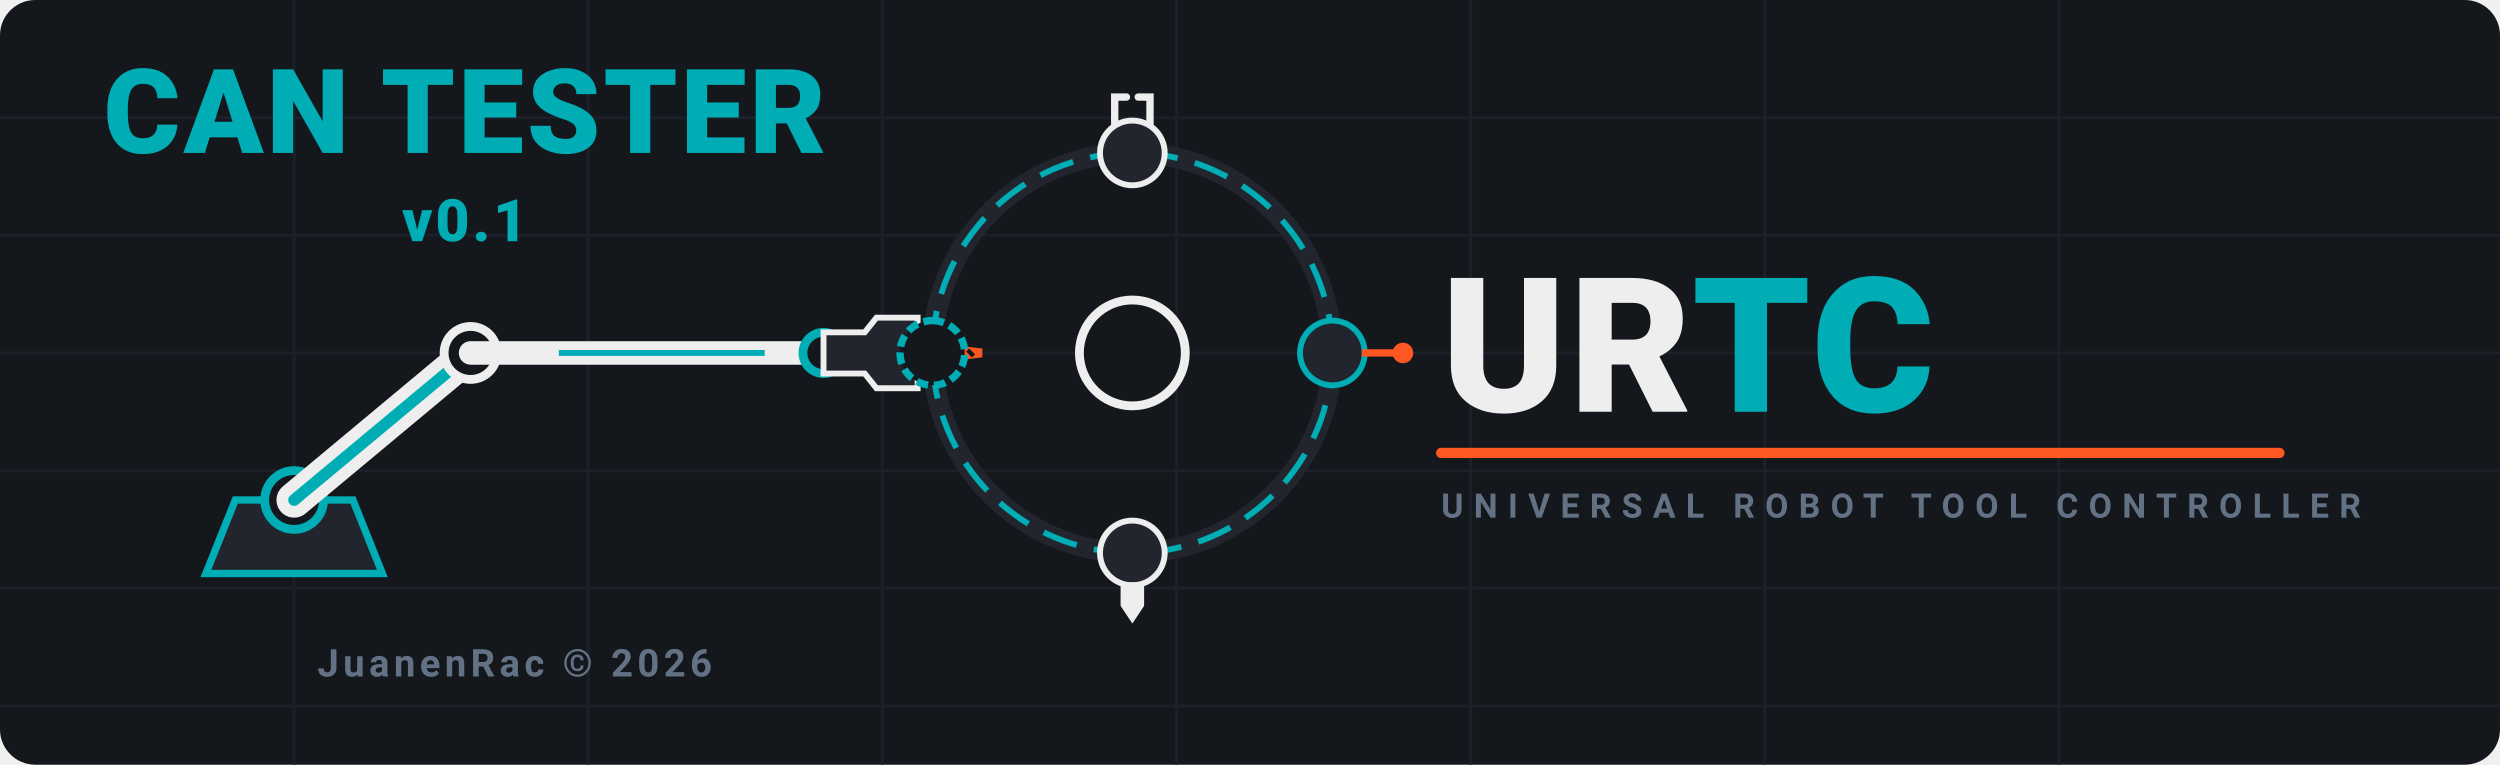
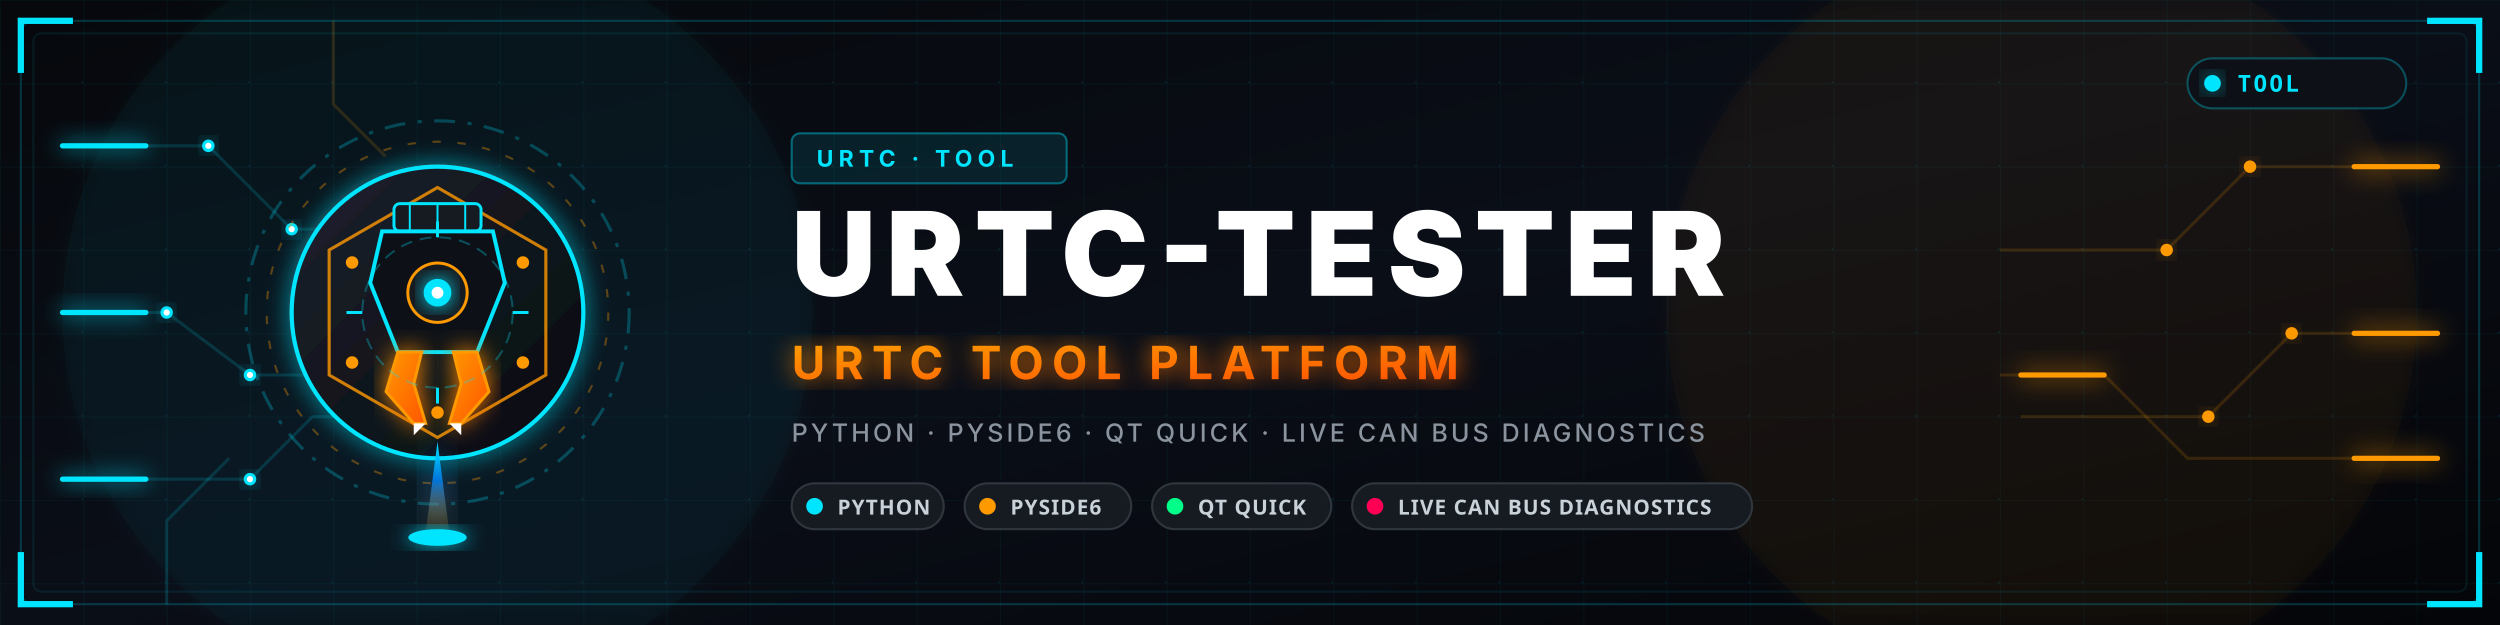
- <svg xmlns="http://www.w3.org/2000/svg" viewBox="0 0 850 260" width="100%" height="100%">
-   <rect width="100%" height="100%" fill="#14171C" rx="12" />
-   <g stroke="#1C2029" stroke-width="1">
-     <path d="M 0,40 L 850,40 M 0,80 L 850,80 M 0,120 L 850,120 M 0,160 L 850,160 M 0,200 L 850,200 M 0,240 L 850,240" />
-     <path d="M 100,0 L 100,260 M 200,0 L 200,260 M 300,0 L 300,260 M 400,0 L 400,260 M 500,0 L 500,260 M 600,0 L 600,260 M 700,0 L 700,260" />
-   </g>
-   <g transform="translate(40, 35)">
-     <g transform="translate(10, 0)">
-       <path d="M 20,160 L 80,160 L 70,135 L 30,135 Z" fill="#22252D" stroke="#00ADB5" stroke-width="2.5" />
-       <circle cx="50" cy="135" r="10" fill="#14171C" stroke="#00ADB5" stroke-width="3" />
-       <path d="M 50,135 L 110,85" stroke="#EEEEEE" stroke-width="12" stroke-linecap="round" />
-       <path d="M 50,135 L 110,85" stroke="#00ADB5" stroke-width="4" stroke-linecap="round" />
-       <circle cx="110" cy="85" r="9" fill="#14171C" stroke="#EEEEEE" stroke-width="3" />
-       <path d="M 110,85 L 230,85" stroke="#EEEEEE" stroke-width="8" stroke-linecap="round" />
-       <path d="M 140,85 L 210,85" stroke="#00ADB5" stroke-width="2" />
-       <circle cx="230" cy="85" r="7" fill="#14171C" stroke="#00ADB5" stroke-width="3" />
-       <g transform="translate(230, 85)">
-         <path d="M 0,-7 L 14,-7 L 18,-12 L 32,-12 L 32,12 L 18,12 L 14,7 L 0,7 Z" fill="#22252D" stroke="#EEEEEE" stroke-width="2" />
-         <path d="M 32,-4 L 54,-1.5 L 54,1.5 L 32,4 Z" fill="#FF5722" />
-         <path d="M 37,-3 L 40,3 M 43,-2 L 46,2 M 49,-1 L 51,1" stroke="#14171C" stroke-width="1.5" />
+ <svg xmlns="http://www.w3.org/2000/svg" viewBox="0 0 1200 300" width="100%" height="100%">
+   <defs>
+     <linearGradient id="bgGlow" x1="0%" y1="0%" x2="100%" y2="100%">
+       <stop offset="0%" stop-color="#06080C" />
+       <stop offset="50%" stop-color="#0A0E17" />
+       <stop offset="100%" stop-color="#040508" />
+     </linearGradient>
+     <linearGradient id="cyanGlow" x1="0%" y1="0%" x2="100%" y2="0%">
+       <stop offset="0%" stop-color="#00E5FF" stop-opacity="0.9" />
+       <stop offset="100%" stop-color="#0088FF" stop-opacity="0.9" />
+     </linearGradient>
+     <linearGradient id="goldGlow" x1="0%" y1="0%" x2="100%" y2="100%">
+       <stop offset="0%" stop-color="#FF9900" />
+       <stop offset="100%" stop-color="#FF5500" />
+     </linearGradient>
+     <linearGradient id="canBeam" x1="0%" y1="0%" x2="0%" y2="100%">
+       <stop offset="0%" stop-color="#00E5FF" stop-opacity="1" />
+       <stop offset="40%" stop-color="#0088FF" stop-opacity="0.8" />
+       <stop offset="100%" stop-color="#FF9900" stop-opacity="0" />
+     </linearGradient>
+     <linearGradient id="metalGradient" x1="0%" y1="0%" x2="100%" y2="100%">
+       <stop offset="0%" stop-color="#1F2430" />
+       <stop offset="50%" stop-color="#11151C" />
+       <stop offset="100%" stop-color="#0A0D12" />
+     </linearGradient>
+     <filter id="glowCyan" x="-30%" y="-30%" width="160%" height="160%">
+       <feGaussianBlur stdDeviation="5" result="blur" />
+       <feMerge>
+         <feMergeNode in="blur" />
+         <feMergeNode in="SourceGraphic" />
+       </feMerge>
+     </filter>
+     <filter id="glowGold" x="-30%" y="-30%" width="160%" height="160%">
+       <feGaussianBlur stdDeviation="6" result="blur" />
+       <feMerge>
+         <feMergeNode in="blur" />
+         <feMergeNode in="SourceGraphic" />
+       </feMerge>
+     </filter>
+     <filter id="glowBeam" x="-30%" y="-30%" width="160%" height="160%">
+       <feGaussianBlur stdDeviation="8" result="blur" />
+       <feMerge>
+         <feMergeNode in="blur" />
+         <feMergeNode in="SourceGraphic" />
+       </feMerge>
+     </filter>
+     <pattern id="cyberGrid" width="40" height="40" patternUnits="userSpaceOnUse">
+       <path d="M 40 0 L 0 0 0 40" fill="none" stroke="#00E5FF" stroke-opacity="0.04" stroke-width="1" />
+       <circle cx="40" cy="40" r="1" fill="#00E5FF" fill-opacity="0.1" />
+     </pattern>
+     <g id="pcbNode">
+       <circle cx="0" cy="0" r="3" fill="#00E5FF" filter="url(#glowCyan)" />
+       <circle cx="0" cy="0" r="1.5" fill="#FFFFFF" />
+     </g>
+   </defs>
+   <rect width="1200" height="300" fill="url(#bgGlow)" />
+   <rect width="1200" height="300" fill="url(#cyberGrid)" />
+   <circle cx="210" cy="150" r="180" fill="#00E5FF" fill-opacity="0.03" filter="url(#glowCyan)">
+     <animate attributeName="fill-opacity" values="0.02;0.05;0.02" dur="6s" repeatCount="indefinite" />
+   </circle>
+   <circle cx="980" cy="150" r="180" fill="#FF9900" fill-opacity="0.03" filter="url(#glowGold)">
+     <animate attributeName="fill-opacity" values="0.02;0.05;0.02" dur="6s" repeatCount="indefinite" />
+   </circle>
+   <rect x="10" y="10" width="1180" height="280" fill="none" stroke="#00E5FF" stroke-opacity="0.2" stroke-width="1" rx="6" />
+   <rect x="16" y="16" width="1168" height="268" fill="none" stroke="#00E5FF" stroke-opacity="0.08" stroke-width="1" rx="4" />
+   <path d="M 10 35 L 10 10 L 35 10" fill="none" stroke="#00E5FF" stroke-width="3">
+     <animate attributeName="stroke-opacity" values="0.6;1;0.6" dur="3s" repeatCount="indefinite" />
+   </path>
+   <path d="M 1190 35 L 1190 10 L 1165 10" fill="none" stroke="#00E5FF" stroke-width="3">
+     <animate attributeName="stroke-opacity" values="0.6;1;0.6" dur="3s" repeatCount="indefinite" />
+   </path>
+   <path d="M 10 265 L 10 290 L 35 290" fill="none" stroke="#00E5FF" stroke-width="3">
+     <animate attributeName="stroke-opacity" values="0.6;1;0.6" dur="3s" repeatCount="indefinite" />
+   </path>
+   <path d="M 1190 265 L 1190 290 L 1165 290" fill="none" stroke="#00E5FF" stroke-width="3">
+     <animate attributeName="stroke-opacity" values="0.6;1;0.6" dur="3s" repeatCount="indefinite" />
+   </path>
+   <g stroke="#00E5FF" stroke-opacity="0.15" stroke-width="1.5" fill="none">
+     <path d="M 30 70 L 100 70 L 140 110 L 180 110" />
+     <path d="M 30 150 L 80 150 L 120 180 L 160 180" />
+     <path d="M 30 230 L 120 230 L 150 200 L 175 200" />
+     <path d="M 80 290 L 80 250 L 110 220" />
+     <path d="M 160 10 L 160 50 L 185 75" stroke="#FF9900" stroke-opacity="0.15" />
+   </g>
+   <g fill="none" stroke-linecap="round" stroke-linejoin="round">
+     <path d="M 30 70 L 100 70 L 140 110 L 180 110" stroke="#00E5FF" stroke-width="2.5" stroke-dasharray="40, 200" filter="url(#glowCyan)">
+       <animate attributeName="stroke-dashoffset" values="240;0" dur="3s" repeatCount="indefinite" />
+     </path>
+     <path d="M 30 150 L 80 150 L 120 180 L 160 180" stroke="#00E5FF" stroke-width="2.5" stroke-dasharray="40, 180" filter="url(#glowCyan)">
+       <animate attributeName="stroke-dashoffset" values="220;0" dur="3.5s" repeatCount="indefinite" />
+     </path>
+     <path d="M 30 230 L 120 230 L 150 200 L 175 200" stroke="#00E5FF" stroke-width="2.5" stroke-dasharray="40, 190" filter="url(#glowCyan)">
+       <animate attributeName="stroke-dashoffset" values="230;0" dur="3.2s" repeatCount="indefinite" />
+     </path>
+   </g>
+   <use href="#pcbNode" x="100" y="70" />
+   <use href="#pcbNode" x="140" y="110" />
+   <use href="#pcbNode" x="80" y="150" />
+   <use href="#pcbNode" x="120" y="180" />
+   <use href="#pcbNode" x="120" y="230" />
+   <g stroke="#FF9900" stroke-opacity="0.15" stroke-width="1.5" fill="none">
+     <path d="M 1170 80 L 1080 80 L 1040 120 L 960 120" />
+     <path d="M 1170 160 L 1100 160 L 1060 200 L 970 200" />
+     <path d="M 1170 220 L 1050 220 L 1010 180 M 1010 180 L 960 180" />
+   </g>
+   <g fill="none" stroke-linecap="round" stroke-linejoin="round">
+     <path d="M 1170 80 L 1080 80 L 1040 120 L 960 120" stroke="#FF9900" stroke-width="2.5" stroke-dasharray="40, 230" filter="url(#glowGold)">
+       <animate attributeName="stroke-dashoffset" values="0;270" dur="3.5s" repeatCount="indefinite" />
+     </path>
+     <path d="M 1170 160 L 1100 160 L 1060 200 L 970 200" stroke="#FF9900" stroke-width="2.5" stroke-dasharray="40, 240" filter="url(#glowGold)">
+       <animate attributeName="stroke-dashoffset" values="0;280" dur="3.8s" repeatCount="indefinite" />
+     </path>
+     <path d="M 1170 220 L 1050 220 L 1010 180 M 1010 180 L 960 180" stroke="#FF9900" stroke-width="2.5" stroke-dasharray="40, 250" filter="url(#glowGold)">
+       <animate attributeName="stroke-dashoffset" values="0;290" dur="4s" repeatCount="indefinite" />
+     </path>
+   </g>
+   <circle cx="1080" cy="80" r="3" fill="#FF9900" filter="url(#glowGold)" />
+   <circle cx="1040" cy="120" r="3" fill="#FF9900" filter="url(#glowGold)" />
+   <circle cx="1100" cy="160" r="3" fill="#FF9900" filter="url(#glowGold)" />
+   <circle cx="1060" cy="200" r="3" fill="#FF9900" filter="url(#glowGold)" />
+   <g transform="translate(210, 150)">
+     <g>
+       <circle cx="0" cy="0" r="92" fill="none" stroke="#00E5FF" stroke-opacity="0.25" stroke-width="1.5" stroke-dasharray="10,6,2,6" />
+       <circle cx="0" cy="0" r="82" fill="none" stroke="#FF9900" stroke-opacity="0.35" stroke-width="1" stroke-dasharray="4,8" />
+       <animateTransform attributeName="transform" type="rotate" from="0 0 0" to="360 0 0" dur="30s" repeatCount="indefinite" />
+     </g>
+     <circle cx="0" cy="0" r="70" fill="url(#metalGradient)" stroke="#00E5FF" stroke-width="2" filter="url(#glowCyan)" />
+     <g>
+       <polygon points="0,-60 52,-30 52,30 0,60 -52,30 -52,-30" fill="none" stroke="#FF9900" stroke-width="1.5" stroke-opacity="0.8" />
+       <circle cx="0" cy="-48" r="3" fill="#FF9900" />
+       <circle cx="41" cy="-24" r="3" fill="#FF9900" />
+       <circle cx="41" cy="24" r="3" fill="#FF9900" />
+       <circle cx="0" cy="48" r="3" fill="#FF9900" />
+       <circle cx="-41" cy="24" r="3" fill="#FF9900" />
+       <circle cx="-41" cy="-24" r="3" fill="#FF9900" />
+       <animateTransform attributeName="transform" type="rotate" from="360 0 0" to="0 0 0" dur="24s" repeatCount="indefinite" />
+     </g>
+     <g transform="scale(0.95)">
+       <rect x="-22" y="-55" width="44" height="14" rx="3" fill="#161B22" stroke="#00E5FF" stroke-width="1.5" />
+       <line x1="-14" y1="-55" x2="-14" y2="-41" stroke="#00E5FF" stroke-width="1" />
+       <line x1="0" y1="-55" x2="0" y2="-41" stroke="#00E5FF" stroke-width="1" />
+       <line x1="14" y1="-55" x2="14" y2="-41" stroke="#00E5FF" stroke-width="1" />
+       <path d="M -28 -41 L 28 -41 L 34 -15 L 20 20 L -20 20 L -34 -15 Z" fill="#0D1117" stroke="#00E5FF" stroke-width="2" />
+       <circle cx="0" cy="-10" r="15" fill="#161B22" stroke="#FF9900" stroke-width="1.5" />
+       <circle cx="0" cy="-10" r="7" fill="#00E5FF" filter="url(#glowCyan)">
+         <animate attributeName="opacity" values="0.4;1;0.4" dur="1.8s" repeatCount="indefinite" />
+       </circle>
+       <circle cx="0" cy="-10" r="3" fill="#FFFFFF" />
+       <g>
+         <path d="M -20 20 L -26 40 L -12 56 L -6 56 L -12 36 L -8 20 Z" fill="url(#goldGlow)" stroke="#FF9900" stroke-width="1.5" filter="url(#glowGold)" />
+         <path d="M -12 56 L -12 62 L -6 56 Z" fill="#FFFFFF" />
+         <animateTransform attributeName="transform" type="translate" values="0,0; -2,0; 0,0" dur="2s" repeatCount="indefinite" />
      </g>
-     </g>
-     <g transform="translate(345, 85)">
-       <circle cx="0" cy="0" r="68" fill="none" stroke="#22252D" stroke-width="7" />
-       <circle cx="0" cy="0" r="68" fill="none" stroke="#00ADB5" stroke-width="2" stroke-dasharray="12, 6" />
-       <circle cx="0" cy="0" r="18" fill="#14171C" stroke="#EEEEEE" stroke-width="3" />
-       <g transform="rotate(0) translate(0, -68)">
-         <circle cx="0" cy="0" r="11" fill="#22252D" stroke="#EEEEEE" stroke-width="2" />
-         <path d="M -6,-10 L -6,-19 L -2,-19 M 6,-10 L 6,-19 L 2,-19" stroke="#EEEEEE" stroke-width="2.5" fill="none" stroke-linecap="round" />
+       <g>
+         <path d="M 20 20 L 26 40 L 12 56 L 6 56 L 12 36 L 8 20 Z" fill="url(#goldGlow)" stroke="#FF9900" stroke-width="1.5" filter="url(#glowGold)" />
+         <path d="M 12 56 L 12 62 L 6 56 Z" fill="#FFFFFF" />
+         <animateTransform attributeName="transform" type="translate" values="0,0; 2,0; 0,0" dur="2s" repeatCount="indefinite" />
      </g>
-       <g transform="rotate(90) translate(0, -68)">
-         <circle cx="0" cy="0" r="11" fill="#22252D" stroke="#00ADB5" stroke-width="2" />
-         <path d="M 0,-10 L 0,-24" stroke="#FF5722" stroke-width="2.5" />
-         <circle cx="0" cy="-24" r="3.5" fill="#FF5722" />
-       </g>
-       <g transform="rotate(180) translate(0, -68)">
-         <circle cx="0" cy="0" r="11" fill="#22252D" stroke="#EEEEEE" stroke-width="2" />
-         <path d="M -4,-10 L -4,-18 L 0,-24 L 4,-18 L 4,-10 Z" fill="#EEEEEE" />
-       </g>
-       <g transform="rotate(270) translate(0, -68)">
-         <circle cx="0" cy="0" r="11" fill="#14171C" stroke="#00ADB5" stroke-width="2.5" stroke-dasharray="4,2" />
-       </g>
-     </g>
-   </g>
-   <text x="158" y="52" text-anchor="middle" font-family="'Segoe UI', Roboto, 'Arial Black', sans-serif" font-weight="800" font-size="40" fill="#00ADB5" letter-spacing="1">CAN TESTER</text>
-   <text x="158" y="82" text-anchor="middle" font-family="'Segoe UI', Roboto, 'Arial Black', sans-serif" font-weight="800" font-size="20" fill="#00ADB5" letter-spacing="1">v0.1</text>
-   <text x="175" y="230" text-anchor="middle" font-family="'Segoe UI', Roboto, sans-serif" font-weight="700" font-size="13" fill="#627284" letter-spacing="1.5">JuanenRac © 2026</text>
-   <g transform="translate(490, 140)">
-     <text font-family="'Segoe UI', Roboto, 'Arial Black', sans-serif" font-weight="900" font-size="64" fill="#EEEEEE" letter-spacing="1">
-       UR<tspan fill="#00ADB5">TC</tspan>
-     </text>
-     <path d="M 0,14 L 285,14" stroke="#FF5722" stroke-width="3.5" stroke-linecap="round" />
-     <text y="36" font-family="'Segoe UI', Roboto, sans-serif" font-weight="700" font-size="11.5" fill="#627284" letter-spacing="3.5">
-       UNIVERSAL ROBOT TOOL CONTROLLER
-     </text>
+       <line x1="0" y1="20" x2="0" y2="52" stroke="#00E5FF" stroke-width="2" stroke-dasharray="3,3" filter="url(#glowCyan)">
+         <animate attributeName="stroke-dashoffset" values="12;0" dur="0.8s" repeatCount="indefinite" />
+       </line>
+       <circle cx="0" cy="0" r="38" fill="none" stroke="#00E5FF" stroke-opacity="0.3" stroke-width="1" stroke-dasharray="6,4" />
+       <line x1="-46" y1="0" x2="-38" y2="0" stroke="#00E5FF" stroke-width="1.5" />
+       <line x1="38" y1="0" x2="46" y2="0" stroke="#00E5FF" stroke-width="1.5" />
+       <line x1="0" y1="-46" x2="0" y2="-38" stroke="#00E5FF" stroke-width="1.5" />
+       <line x1="0" y1="38" x2="0" y2="46" stroke="#00E5FF" stroke-width="1.5" />
+     </g>
+   </g>
+   <path d="M 210 212 L 204 258 L 216 258 Z" fill="url(#canBeam)" filter="url(#glowBeam)">
+     <animate attributeName="opacity" values="0.3;1;0.3" dur="1.2s" repeatCount="indefinite" />
+   </path>
+   <ellipse cx="210" cy="258" rx="14" ry="4" fill="#00E5FF" filter="url(#glowCyan)">
+     <animate attributeName="rx" values="10;18;10" dur="1.2s" repeatCount="indefinite" />
+     <animate attributeName="opacity" values="0.4;1;0.4" dur="1.2s" repeatCount="indefinite" />
+   </ellipse>
+   <g transform="translate(380, 0)">
+     <g transform="translate(0, 82)">
+       <rect x="0" y="-18" width="132" height="24" rx="4" fill="#00E5FF" fill-opacity="0.1" stroke="#00E5FF" stroke-opacity="0.4" stroke-width="1">
+         <animate attributeName="stroke-opacity" values="0.3;0.8;0.3" dur="4s" repeatCount="indefinite" />
+       </rect>
+       <text x="12" y="-2" font-family="'Inter', 'Segoe UI', 'Roboto', sans-serif" font-weight="700" font-size="11" fill="#00E5FF" letter-spacing="2.5">URTC · TOOL</text>
+     </g>
+     <text x="0" y="142" font-family="'Inter', 'Segoe UI', 'Roboto', sans-serif" font-weight="900" font-size="56" fill="#FFFFFF" letter-spacing="5">URTC-TESTER</text>
+     <text x="0" y="182" font-family="'Inter', 'Segoe UI', 'Roboto', sans-serif" font-weight="700" font-size="22" fill="url(#goldGlow)" letter-spacing="4" filter="url(#glowGold)">URTC TOOL PLATFORM</text>
+     <text x="0" y="212" font-family="'Inter', 'Segoe UI', 'Roboto', sans-serif" font-weight="500" font-size="12" fill="#8B949E" letter-spacing="1.5">PYTHON · PYSIDE6 · QT QUICK · LIVE CAN BUS DIAGNOSTICS</text>
+     <g transform="translate(0, 232)">
+       <rect x="0" y="0" width="73" height="22" rx="11" fill="#161B22" stroke="#30363D" stroke-width="1" />
+       <circle cx="11" cy="11" r="4" fill="#00E5FF">
+         <animate attributeName="opacity" values="0.5;1;0.5" dur="2.0s" repeatCount="indefinite" />
+       </circle>
+       <text x="22" y="15" font-family="sans-serif" font-weight="600" font-size="10" fill="#C9D1D9" letter-spacing="0.5">PYTHON</text>
+       <rect x="83" y="0" width="80" height="22" rx="11" fill="#161B22" stroke="#30363D" stroke-width="1" />
+       <circle cx="94" cy="11" r="4" fill="#FF9900">
+         <animate attributeName="opacity" values="0.5;1;0.5" dur="2.2s" repeatCount="indefinite" />
+       </circle>
+       <text x="105" y="15" font-family="sans-serif" font-weight="600" font-size="10" fill="#C9D1D9" letter-spacing="0.5">PYSIDE6</text>
+       <rect x="173" y="0" width="86" height="22" rx="11" fill="#161B22" stroke="#30363D" stroke-width="1" />
+       <circle cx="184" cy="11" r="4" fill="#00FF88">
+         <animate attributeName="opacity" values="0.5;1;0.5" dur="2.4s" repeatCount="indefinite" />
+       </circle>
+       <text x="195" y="15" font-family="sans-serif" font-weight="600" font-size="10" fill="#C9D1D9" letter-spacing="0.5">QT QUICK</text>
+       <rect x="269" y="0" width="192" height="22" rx="11" fill="#161B22" stroke="#30363D" stroke-width="1" />
+       <circle cx="280" cy="11" r="4" fill="#FF0055">
+         <animate attributeName="opacity" values="0.5;1;0.5" dur="2.6s" repeatCount="indefinite" />
+       </circle>
+       <text x="291" y="15" font-family="sans-serif" font-weight="600" font-size="10" fill="#C9D1D9" letter-spacing="0.5">LIVE CAN BUS DIAGNOSTICS</text>
+     </g>
+   </g>
+   <g transform="translate(1060, 42)">
+     <rect x="-10" y="-14" width="105" height="24" rx="12" fill="#0D1117" stroke="#00E5FF" stroke-opacity="0.3" stroke-width="1" />
+     <circle cx="2" cy="-2" r="4" fill="#00E5FF" filter="url(#glowGold)">
+       <animate attributeName="opacity" values="0.3;1;0.3" dur="1.5s" repeatCount="indefinite" />
+     </circle>
+     <text x="14" y="2" font-family="monospace" font-weight="700" font-size="11" fill="#00E5FF" letter-spacing="1">TOOL</text>
  </g>
</svg>
